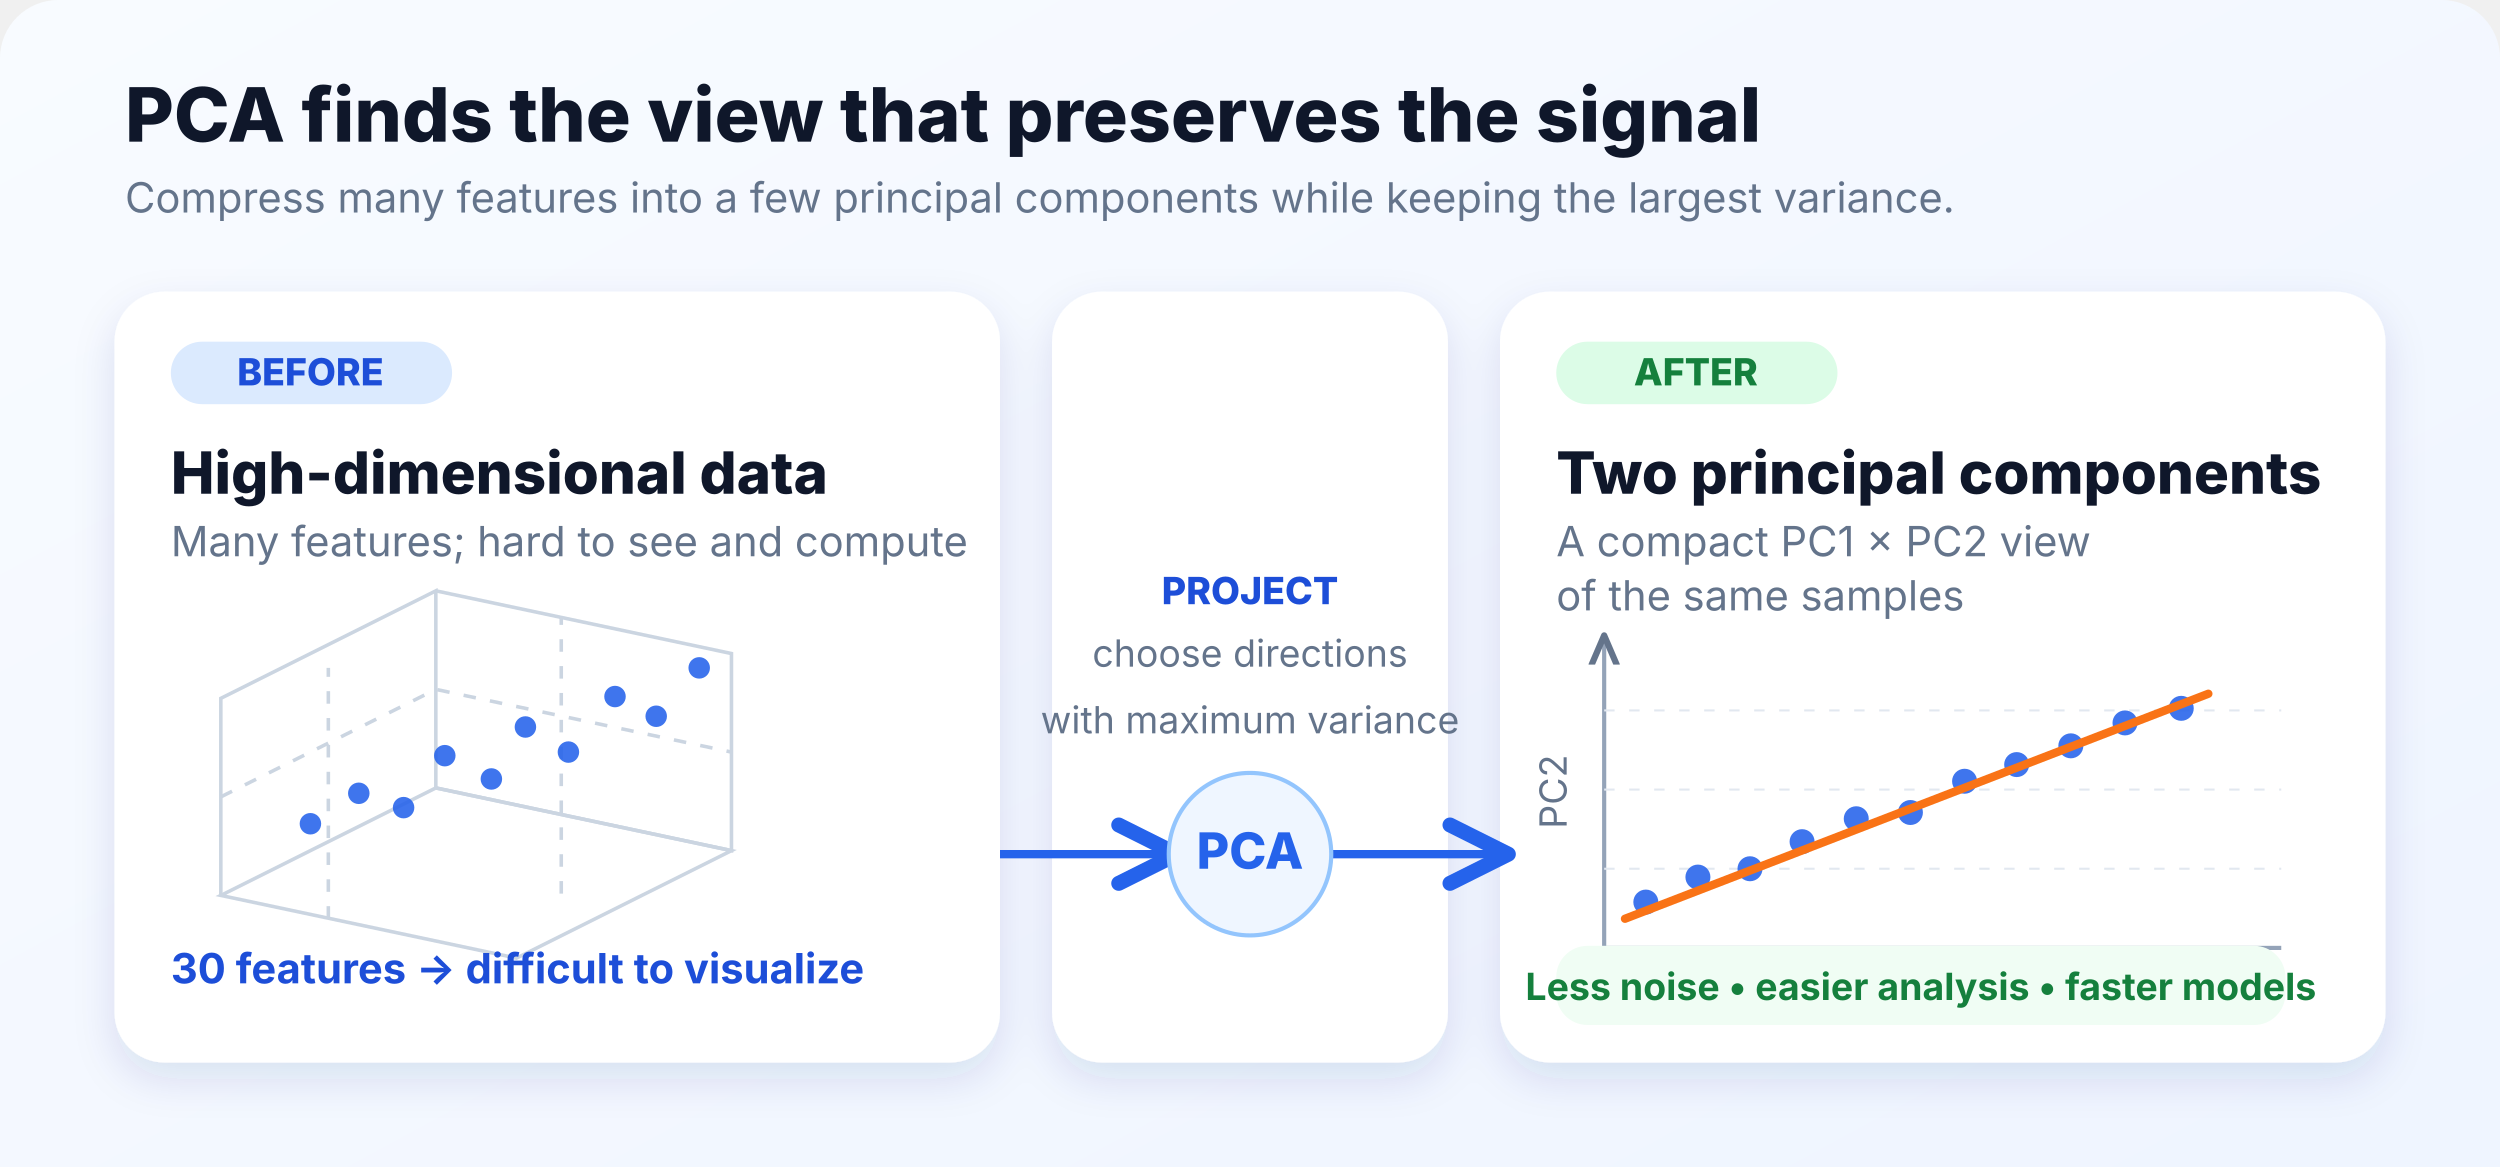
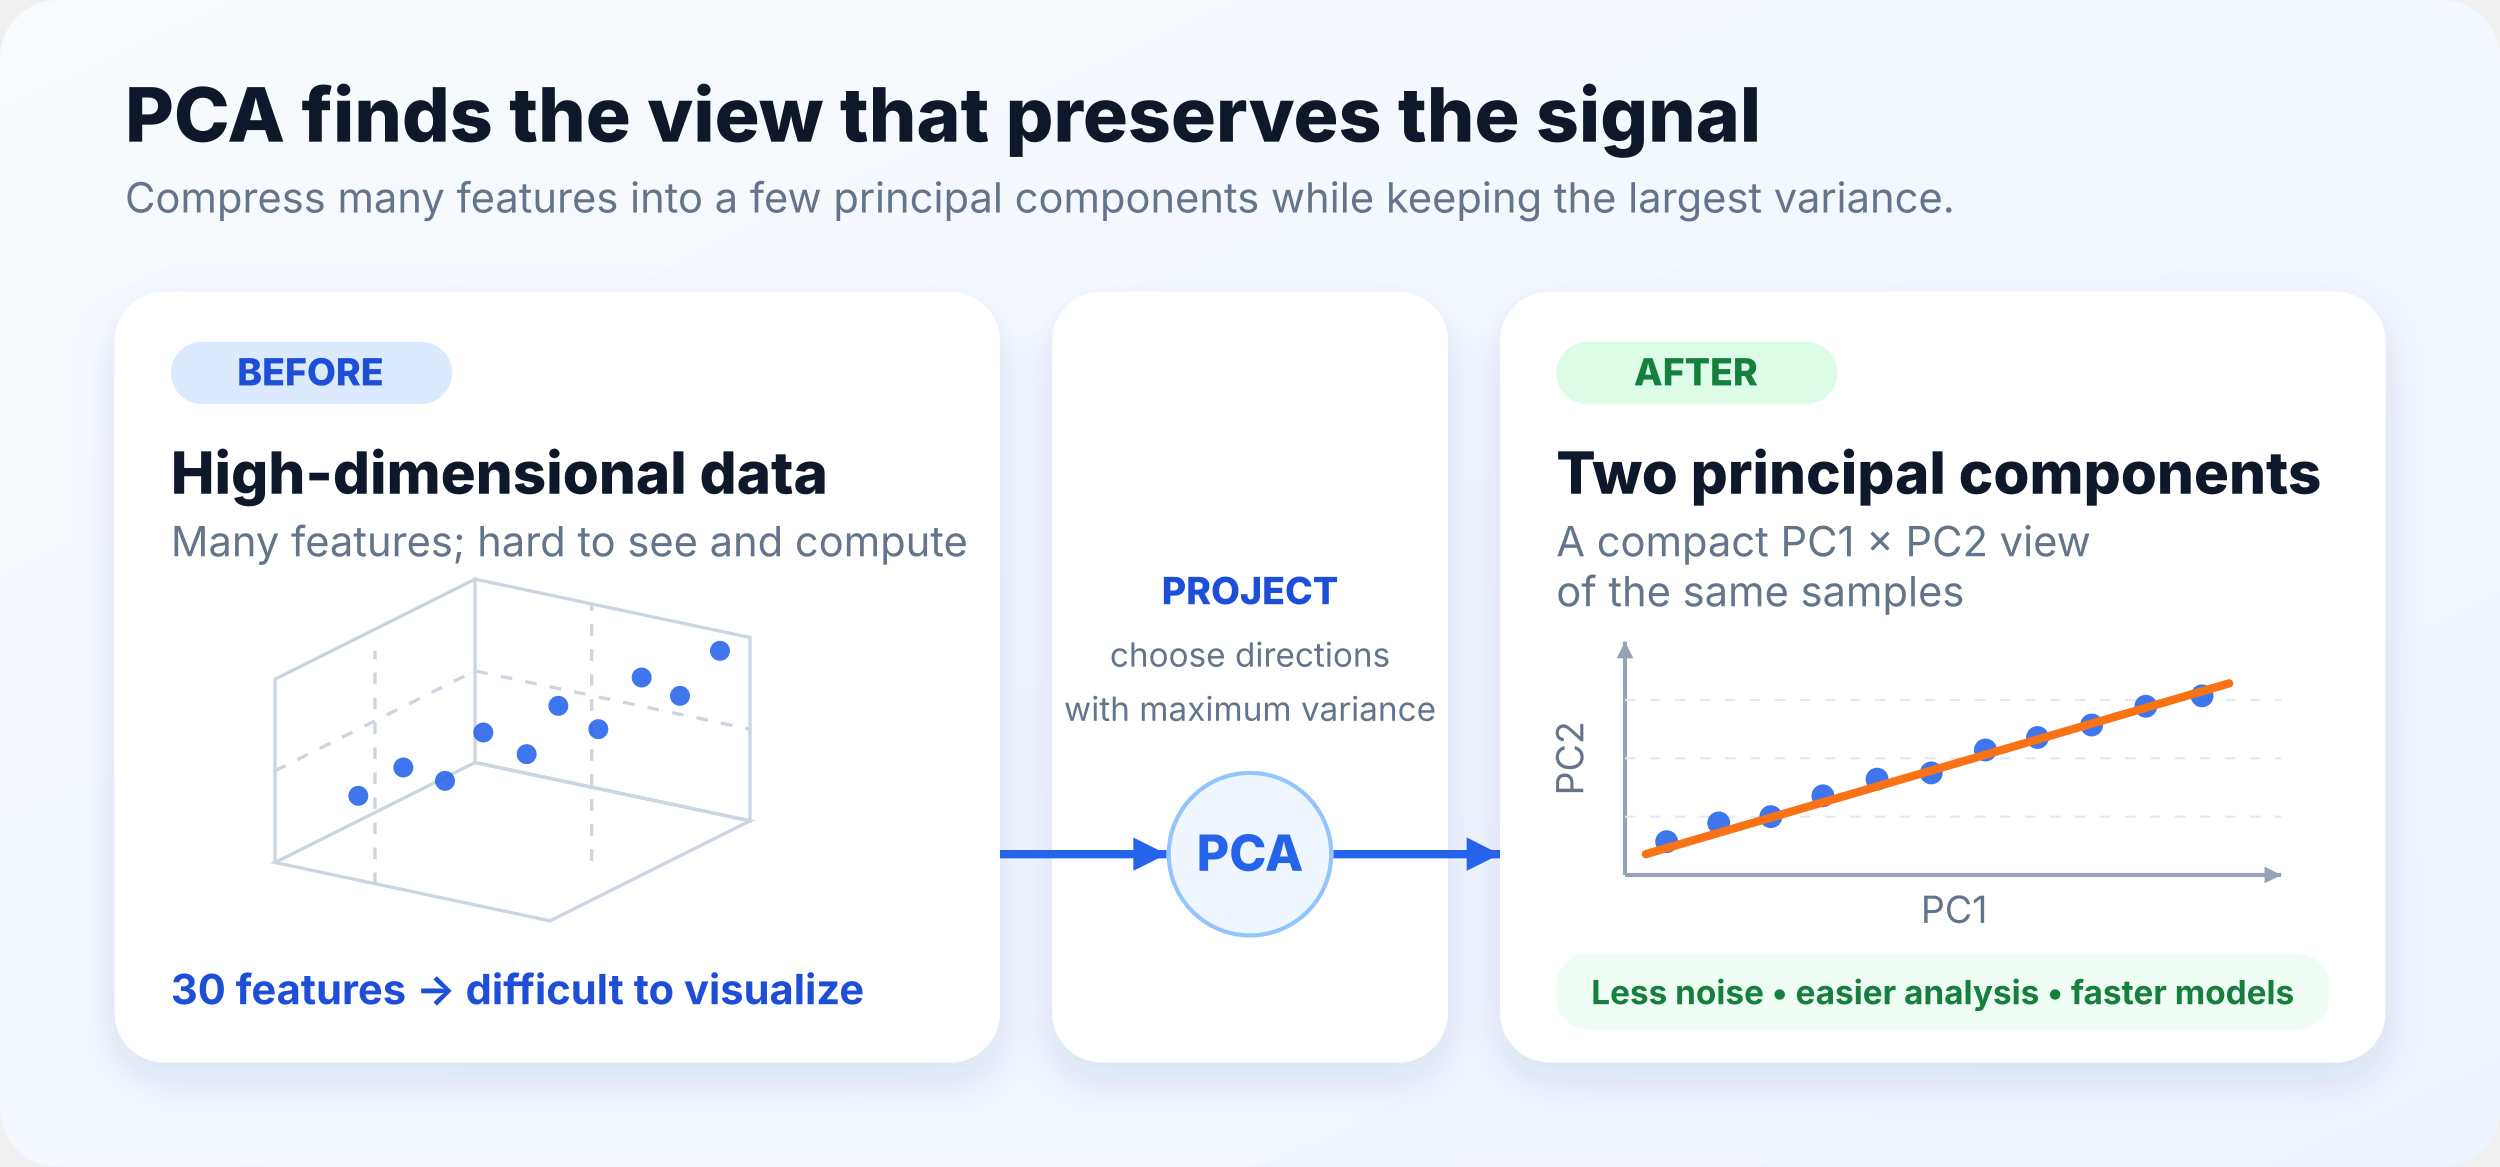
<svg xmlns="http://www.w3.org/2000/svg" viewBox="0 0 1200 560" role="img" aria-labelledby="title desc">
  <defs>
    <linearGradient id="bg" x1="0" y1="0" x2="1" y2="1">
      <stop stop-color="#f8fbff" />
      <stop offset="1" stop-color="#eef4ff" />
    </linearGradient>
-     <linearGradient id="blue" x1="0" y1="0" x2="1" y2="1">
-       <stop stop-color="#2563eb" />
-       <stop offset="1" stop-color="#1d4ed8" />
-     </linearGradient>
-     <marker id="arrow" markerWidth="9" markerHeight="9" refX="7" refY="4.5" orient="auto">
-       <path d="M1 1 L8 4.5 L1 8" fill="none" stroke="#2563eb" stroke-width="1.8" stroke-linecap="round" stroke-linejoin="round" />
+     <marker id="arrow" viewBox="0 0 8 8" refX="8" refY="4" markerWidth="4" markerHeight="4" markerUnits="strokeWidth" orient="auto">
+       <path d="M0 0L8 4L0 8Z" fill="#2563eb" />
    </marker>
-     <marker id="axis-arrow" markerWidth="8" markerHeight="8" refX="7" refY="4" orient="auto">
-       <path d="M0 1L7 4L0 7" fill="none" stroke="#64748b" stroke-width="1.5" stroke-linecap="round" stroke-linejoin="round" />
+     <marker id="axis-arrow" viewBox="0 0 8 8" refX="8" refY="4" markerWidth="4" markerHeight="4" markerUnits="strokeWidth" orient="auto">
+       <path d="M0 0L8 4L0 8Z" fill="#94a3b8" />
    </marker>
    <filter id="shadow" x="-20%" y="-20%" width="140%" height="150%">
      <feDropShadow dx="0" dy="8" stdDeviation="10" flood-color="#1e3a8a" flood-opacity=".12" />
    </filter>
  </defs>
-   <rect width="1200" height="650" rx="28" fill="url(#bg)" />
+   <rect width="1200" height="560" rx="28" fill="url(#bg)" />
  <text x="60" y="68" fill="#0f172a" font-family="Inter,Arial,sans-serif" font-size="36" font-weight="800">PCA finds the view that preserves the signal</text>
  <text x="60" y="102" fill="#64748b" font-family="Inter,Arial,sans-serif" font-size="20">Compress many features into a few principal components while keeping the largest variance.</text>
  <g filter="url(#shadow)">
    <rect x="55" y="140" width="425" height="370" rx="24" fill="#fff" />
    <rect x="505" y="140" width="190" height="370" rx="24" fill="#fff" />
    <rect x="720" y="140" width="425" height="370" rx="24" fill="#fff" />
  </g>
  <g font-family="Inter,Arial,sans-serif">
    <rect x="82" y="164" width="135" height="30" rx="15" fill="#dbeafe" />
    <text x="149" y="185" text-anchor="middle" fill="#1d4ed8" font-size="18" font-weight="800">BEFORE</text>
    <text x="82" y="237" fill="#0f172a" font-size="28" font-weight="800">High-dimensional data</text>
    <text x="82" y="267" fill="#64748b" font-size="20">Many features; hard to see and compute</text>
-     <g transform="translate(20 60) scale(.86) translate(100 300)" stroke="#cbd5e1" stroke-width="2" fill="none">
+     <g transform="translate(52 70) scale(.80) translate(100 300)" stroke="#cbd5e1" stroke-width="2" fill="none">
      <path d="M0 130 L165 165 L285 105 L120 70 Z" />
      <path d="M0 130 L0 20 L120 -40 L120 70" />
      <path d="M120 70 L285 105 L285 -5 L120 -40" />
      <path d="M0 75 L120 15 L285 50" stroke-dasharray="7 8" />
      <path d="M60 143 L60 3" stroke-dasharray="7 8" />
      <path d="M190 129 L190 -25" stroke-dasharray="7 8" />
    </g>
-     <g transform="translate(20 60) scale(.86)" fill="#2563eb" opacity=".88">
+     <g transform="translate(52 70) scale(.80)" fill="#2563eb" opacity=".88">
      <circle cx="150" cy="390" r="6" />
      <circle cx="177" cy="373" r="6" />
      <circle cx="202" cy="381" r="6" />
      <circle cx="225" cy="352" r="6" />
      <circle cx="251" cy="365" r="6" />
      <circle cx="270" cy="336" r="6" />
      <circle cx="294" cy="350" r="6" />
      <circle cx="320" cy="319" r="6" />
      <circle cx="343" cy="330" r="6" />
      <circle cx="367" cy="303" r="6" />
    </g>
-     <text x="82" y="472" fill="#1d4ed8" font-size="20" font-weight="700">30 features → difficult to visualize</text>
-     <path d="M480 410 H561" fill="none" stroke="#2563eb" stroke-width="4" marker-end="url(#arrow)" />
-     <path d="M639 410 H720" fill="none" stroke="#2563eb" stroke-width="4" marker-end="url(#arrow)" />
+     <text x="82" y="482" fill="#1d4ed8" font-size="20" font-weight="700">30 features → difficult to visualize</text>
+     <path d="M480 410 H560" fill="none" stroke="#2563eb" stroke-width="4" marker-end="url(#arrow)" />
+     <path d="M640 410 H720" fill="none" stroke="#2563eb" stroke-width="4" marker-end="url(#arrow)" />
    <text x="600" y="290" text-anchor="middle" fill="#1d4ed8" font-size="18" font-weight="800">PROJECT</text>
-     <text x="600" y="320" text-anchor="middle" fill="#64748b" font-size="18">choose directions</text>
-     <text x="600" y="352" text-anchor="middle" fill="#64748b" font-size="18">with maximum variance</text>
+     <text x="600" y="320" text-anchor="middle" fill="#64748b" font-size="16">choose directions</text>
+     <text x="600" y="346" text-anchor="middle" fill="#64748b" font-size="16">with maximum variance</text>
    <circle cx="600" cy="410" r="39" fill="#eff6ff" stroke="#93c5fd" stroke-width="2" />
-     <text x="600" y="417" text-anchor="middle" fill="#2563eb" font-size="24" font-weight="800">PCA</text>
+     <text x="600" y="418" text-anchor="middle" fill="#2563eb" font-size="24" font-weight="800">PCA</text>
    <rect x="747" y="164" width="135" height="30" rx="15" fill="#dcfce7" />
    <text x="814" y="185" text-anchor="middle" fill="#15803d" font-size="18" font-weight="800">AFTER</text>
    <text x="747" y="237" fill="#0f172a" font-size="28" font-weight="800">Two principal components</text>
    <text x="747" y="267" fill="#64748b" font-size="20">
      <tspan x="747" dy="0">A compact PC1 × PC2 view</tspan>
-       <tspan x="747" dy="26">of the same samples</tspan>
+       <tspan x="747" dy="24">of the same samples</tspan>
    </text>
-     <g transform="translate(770 305)">
-       <path d="M0 150 H325 M0 150 V0" stroke="#94a3b8" stroke-width="2" marker-end="url(#axis-arrow)" />
-       <path d="M0 112 H325 M0 74 H325 M0 36 H325" stroke="#e2e8f0" stroke-width="1" stroke-dasharray="5 7" />
+     <g transform="translate(780 308)">
+       <path d="M0 112 H315" fill="none" stroke="#94a3b8" stroke-width="2" marker-end="url(#axis-arrow)" />
+       <path d="M0 112 V0" fill="none" stroke="#94a3b8" stroke-width="2" marker-end="url(#axis-arrow)" />
+       <path d="M0 84 H315 M0 56 H315 M0 28 H315" stroke="#e2e8f0" stroke-width="1" stroke-dasharray="5 7" />
      <g fill="#2563eb" opacity=".88">
-         <circle cx="20" cy="128" r="6" />
-         <circle cx="45" cy="116" r="6" />
-         <circle cx="70" cy="112" r="6" />
-         <circle cx="95" cy="99" r="6" />
-         <circle cx="121" cy="88" r="6" />
-         <circle cx="147" cy="85" r="6" />
-         <circle cx="173" cy="70" r="6" />
-         <circle cx="198" cy="62" r="6" />
-         <circle cx="224" cy="53" r="6" />
-         <circle cx="250" cy="42" r="6" />
-         <circle cx="277" cy="35" r="6" />
+         <circle cx="20" cy="96" r="5.5" />
+         <circle cx="45" cy="87" r="5.5" />
+         <circle cx="70" cy="84" r="5.5" />
+         <circle cx="95" cy="74" r="5.5" />
+         <circle cx="121" cy="66" r="5.5" />
+         <circle cx="147" cy="63" r="5.5" />
+         <circle cx="173" cy="52" r="5.5" />
+         <circle cx="198" cy="46" r="5.5" />
+         <circle cx="224" cy="40" r="5.5" />
+         <circle cx="250" cy="31" r="5.5" />
+         <circle cx="277" cy="26" r="5.5" />
      </g>
-       <path d="M10 136 L290 28" stroke="#f97316" stroke-width="4" stroke-linecap="round" />
-       <text x="162" y="183" text-anchor="middle" fill="#64748b" font-size="18">PC1</text>
-       <text x="-18" y="75" transform="rotate(-90 -18 75)" text-anchor="middle" fill="#64748b" font-size="18">PC2</text>
+       <path d="M10 102 L290 20" stroke="#f97316" stroke-width="4" stroke-linecap="round" />
+       <text x="158" y="135" text-anchor="middle" fill="#64748b" font-size="18">PC1</text>
+       <text x="-20" y="56" transform="rotate(-90 -20 56)" text-anchor="middle" fill="#64748b" font-size="18">PC2</text>
    </g>
-     <rect x="747" y="454" width="350" height="38" rx="15" fill="#f0fdf4" />
-     <text x="922" y="480" text-anchor="middle" fill="#15803d" font-size="18" font-weight="700">Less noise • easier analysis • faster models</text>
+     <rect x="747" y="458" width="371" height="36" rx="15" fill="#f0fdf4" />
+     <text x="932.5" y="482" text-anchor="middle" fill="#15803d" font-size="16" font-weight="700">Less noise • easier analysis • faster models</text>
  </g>
</svg>
